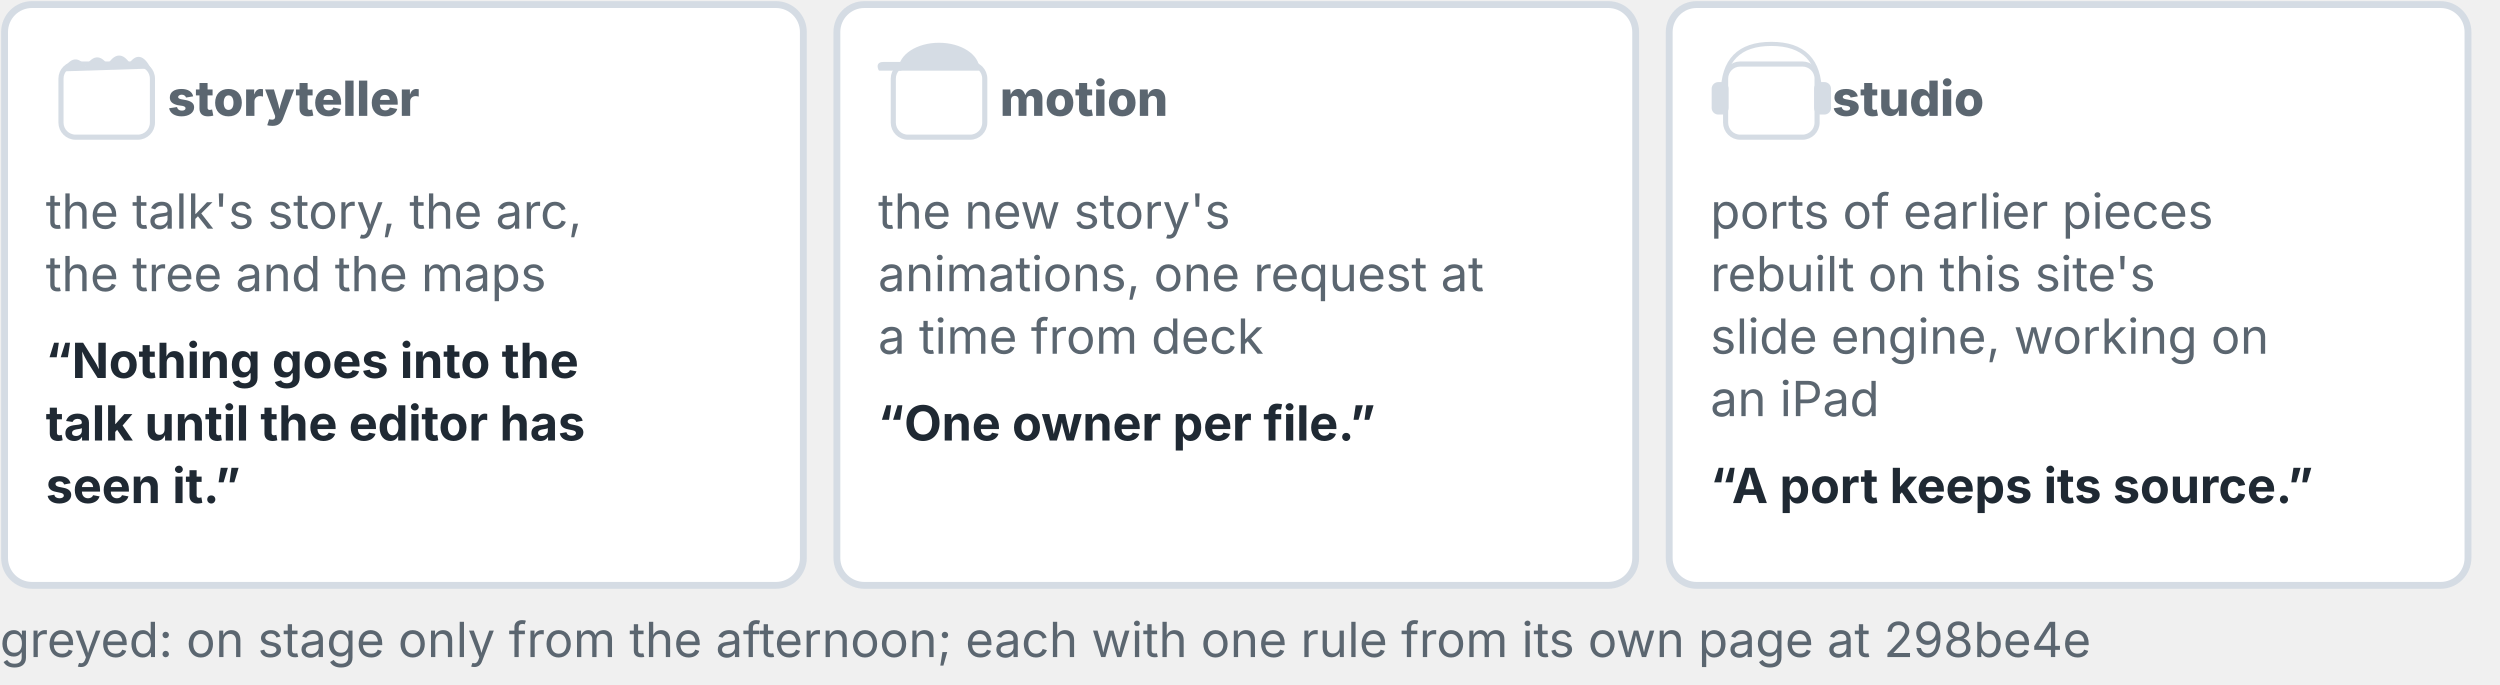
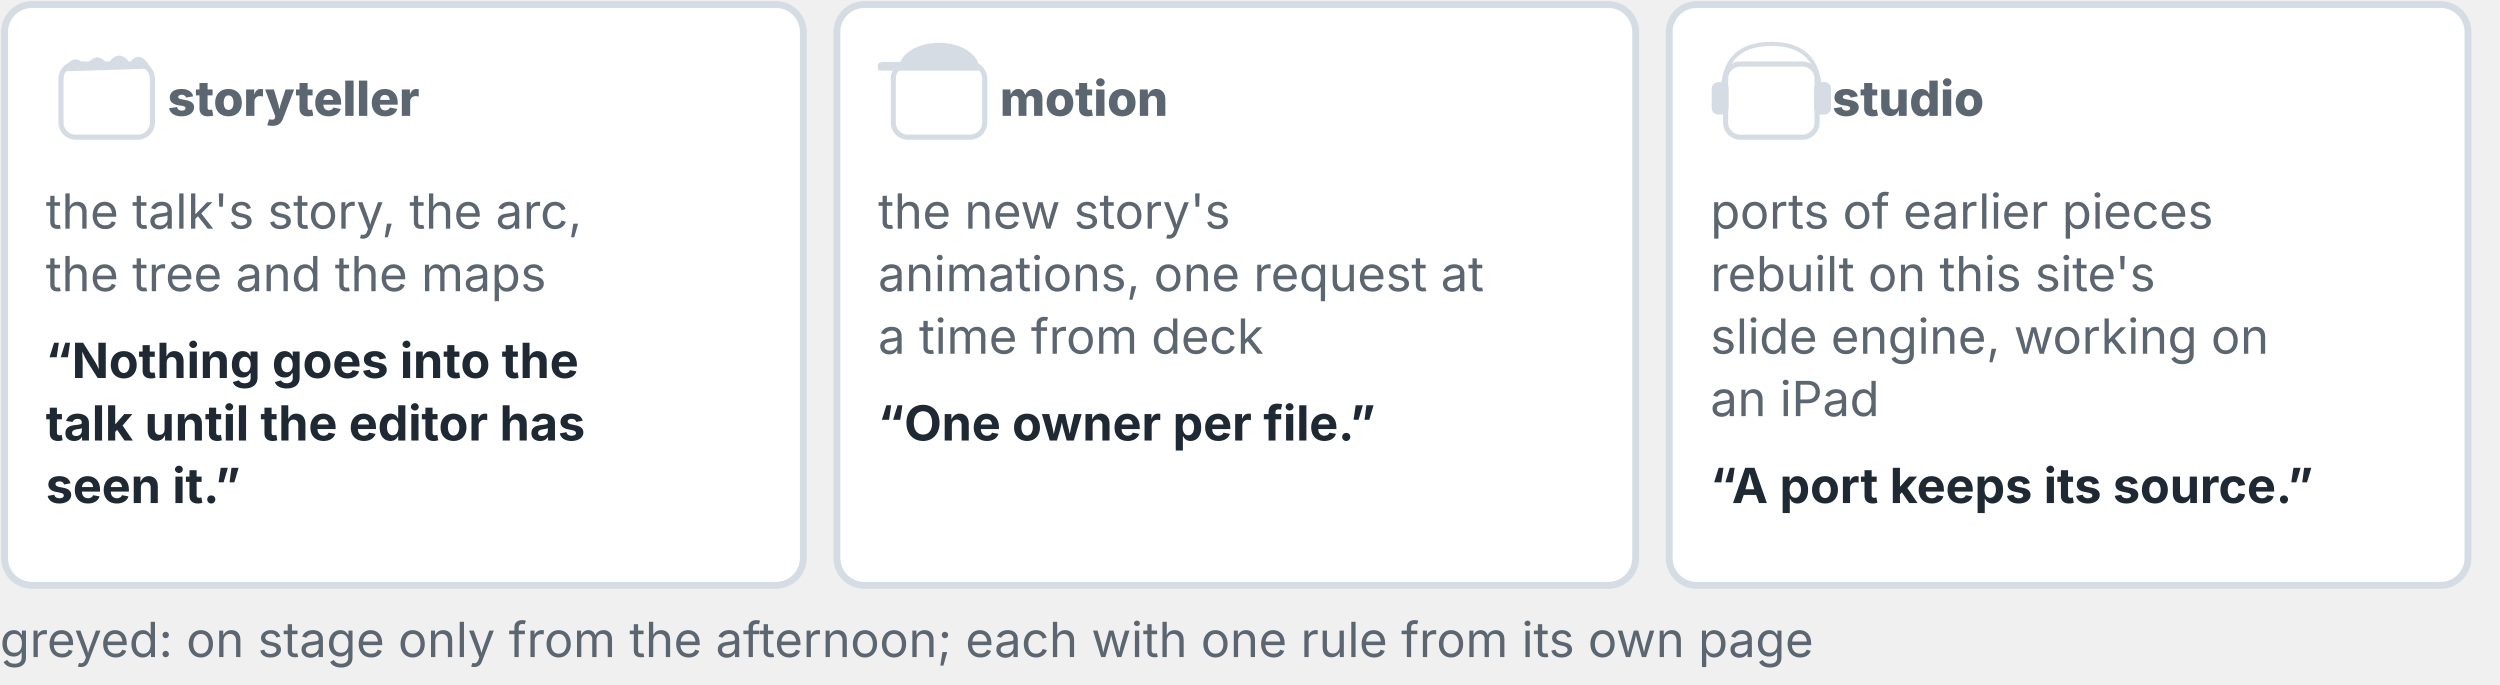
<svg xmlns="http://www.w3.org/2000/svg" width="164mm" height="44.9mm" viewBox="0 0 164 44.9" role="img" aria-label="Three greyed cards: the storyteller, motion and studio, each with its job and one rule from its page">
  <rect x="0.3" y=".3" width="52.4" height="38.1" rx="1.8" fill="#fff" stroke="#d5dce4" stroke-width=".45" />
  <g transform="translate(1.00 1.20) scale(0.3)">
    <rect x="10" y="10" width="20" height="16" rx="3.2" fill="#ffffff" stroke="#d5dce4" stroke-width="1.12" />
    <path d="M10.6 11.6 q2.4 -4.4 4.8 -.6 q2.4 -4.2 4.8 -.4 q2.4 -4.2 4.8 -.4 q2.2 -3.4 4.4 .8" fill="#d5dce4" stroke="#d5dce4" stroke-width="0.5" stroke-linecap="round" stroke-linejoin="round" />
  </g>
  <text x="11.00" y="7.60" font-family="Inter, Helvetica, Arial, sans-serif" font-size="3.18" font-weight="800" fill="#5b6670" text-anchor="start">storyteller</text>
  <text x="3.00" y="15.00" font-family="Inter, Helvetica, Arial, sans-serif" font-size="3.18" font-weight="400" fill="#5b6670" text-anchor="start">the talk's story, the arc,</text>
  <text x="3.00" y="19.10" font-family="Inter, Helvetica, Arial, sans-serif" font-size="3.18" font-weight="400" fill="#5b6670" text-anchor="start">the tree and the maps</text>
  <text x="3.00" y="24.80" font-family="Inter, Helvetica, Arial, sans-serif" font-size="3.18" font-weight="700" fill="#1f2933" text-anchor="start">“Nothing goes into the</text>
  <text x="3.00" y="28.90" font-family="Inter, Helvetica, Arial, sans-serif" font-size="3.18" font-weight="700" fill="#1f2933" text-anchor="start">talk until the editor has</text>
  <text x="3.00" y="33.00" font-family="Inter, Helvetica, Arial, sans-serif" font-size="3.18" font-weight="700" fill="#1f2933" text-anchor="start">seen it.”</text>
  <rect x="54.9" y=".3" width="52.4" height="38.1" rx="1.8" fill="#fff" stroke="#d5dce4" stroke-width=".45" />
  <g transform="translate(55.60 1.20) scale(0.3)">
    <rect x="10" y="10" width="20" height="16" rx="3.2" fill="#ffffff" stroke="#d5dce4" stroke-width="1.12" />
    <path d="M11.4 11.2 a8.6 5.6 0 0 1 17.2 0 z" fill="#d5dce4" stroke="#d5dce4" stroke-width="0.5" stroke-linecap="round" stroke-linejoin="round" />
    <path d="M11.6 11.2 h-4.6 q-.6 -1.4 .8 -1.4 h3.8" fill="#d5dce4" stroke="#d5dce4" stroke-width="0.5" stroke-linecap="round" stroke-linejoin="round" />
  </g>
  <text x="65.60" y="7.60" font-family="Inter, Helvetica, Arial, sans-serif" font-size="3.18" font-weight="800" fill="#5b6670" text-anchor="start">motion</text>
  <text x="57.60" y="15.00" font-family="Inter, Helvetica, Arial, sans-serif" font-size="3.18" font-weight="400" fill="#5b6670" text-anchor="start">the new story's</text>
  <text x="57.60" y="19.10" font-family="Inter, Helvetica, Arial, sans-serif" font-size="3.18" font-weight="400" fill="#5b6670" text-anchor="start">animations, one request at</text>
  <text x="57.60" y="23.20" font-family="Inter, Helvetica, Arial, sans-serif" font-size="3.18" font-weight="400" fill="#5b6670" text-anchor="start">a time from deck</text>
  <text x="57.60" y="28.90" font-family="Inter, Helvetica, Arial, sans-serif" font-size="3.18" font-weight="700" fill="#1f2933" text-anchor="start">“One owner per file.”</text>
  <rect x="109.5" y=".3" width="52.4" height="38.1" rx="1.8" fill="#fff" stroke="#d5dce4" stroke-width=".45" />
  <g transform="translate(110.20 1.20) scale(0.3)">
    <rect x="10" y="10" width="20" height="16" rx="3.2" fill="#ffffff" stroke="#d5dce4" stroke-width="1.12" />
    <path d="M9.4 16.4 Q9.4 5.6 20 5.6 Q30.6 5.6 30.6 16.4" fill="none" stroke="#d5dce4" stroke-width="0.9" stroke-linecap="round" stroke-linejoin="round" />
    <rect x="7.2" y="14.2" width="3.2" height="6.6" rx="1.2" fill="#d5dce4" stroke="#d5dce4" stroke-width=".5" />
    <rect x="29.6" y="14.2" width="3.2" height="6.6" rx="1.2" fill="#d5dce4" stroke="#d5dce4" stroke-width=".5" />
  </g>
  <text x="120.20" y="7.60" font-family="Inter, Helvetica, Arial, sans-serif" font-size="3.18" font-weight="800" fill="#5b6670" text-anchor="start">studio</text>
  <text x="112.20" y="15.00" font-family="Inter, Helvetica, Arial, sans-serif" font-size="3.18" font-weight="400" fill="#5b6670" text-anchor="start">ports of earlier pieces</text>
  <text x="112.20" y="19.10" font-family="Inter, Helvetica, Arial, sans-serif" font-size="3.18" font-weight="400" fill="#5b6670" text-anchor="start">rebuilt on this site's</text>
  <text x="112.20" y="23.20" font-family="Inter, Helvetica, Arial, sans-serif" font-size="3.18" font-weight="400" fill="#5b6670" text-anchor="start">slide engine, working on</text>
  <text x="112.20" y="27.30" font-family="Inter, Helvetica, Arial, sans-serif" font-size="3.18" font-weight="400" fill="#5b6670" text-anchor="start">an iPad</text>
  <text x="112.20" y="33.00" font-family="Inter, Helvetica, Arial, sans-serif" font-size="3.18" font-weight="700" fill="#1f2933" text-anchor="start">“A port keeps its source.”</text>
-   <text x="0.00" y="43.10" font-family="Inter, Helvetica, Arial, sans-serif" font-size="3.18" font-weight="400" fill="#5b6670" text-anchor="start">greyed: on stage only from the afternoon; each with one rule from its own page at 298be4e</text>
+   <text x="0.00" y="43.10" font-family="Inter, Helvetica, Arial, sans-serif" font-size="3.18" font-weight="400" fill="#5b6670" text-anchor="start">greyed: on stage only from the afternoon; each with one rule from its own page</text>
</svg>
